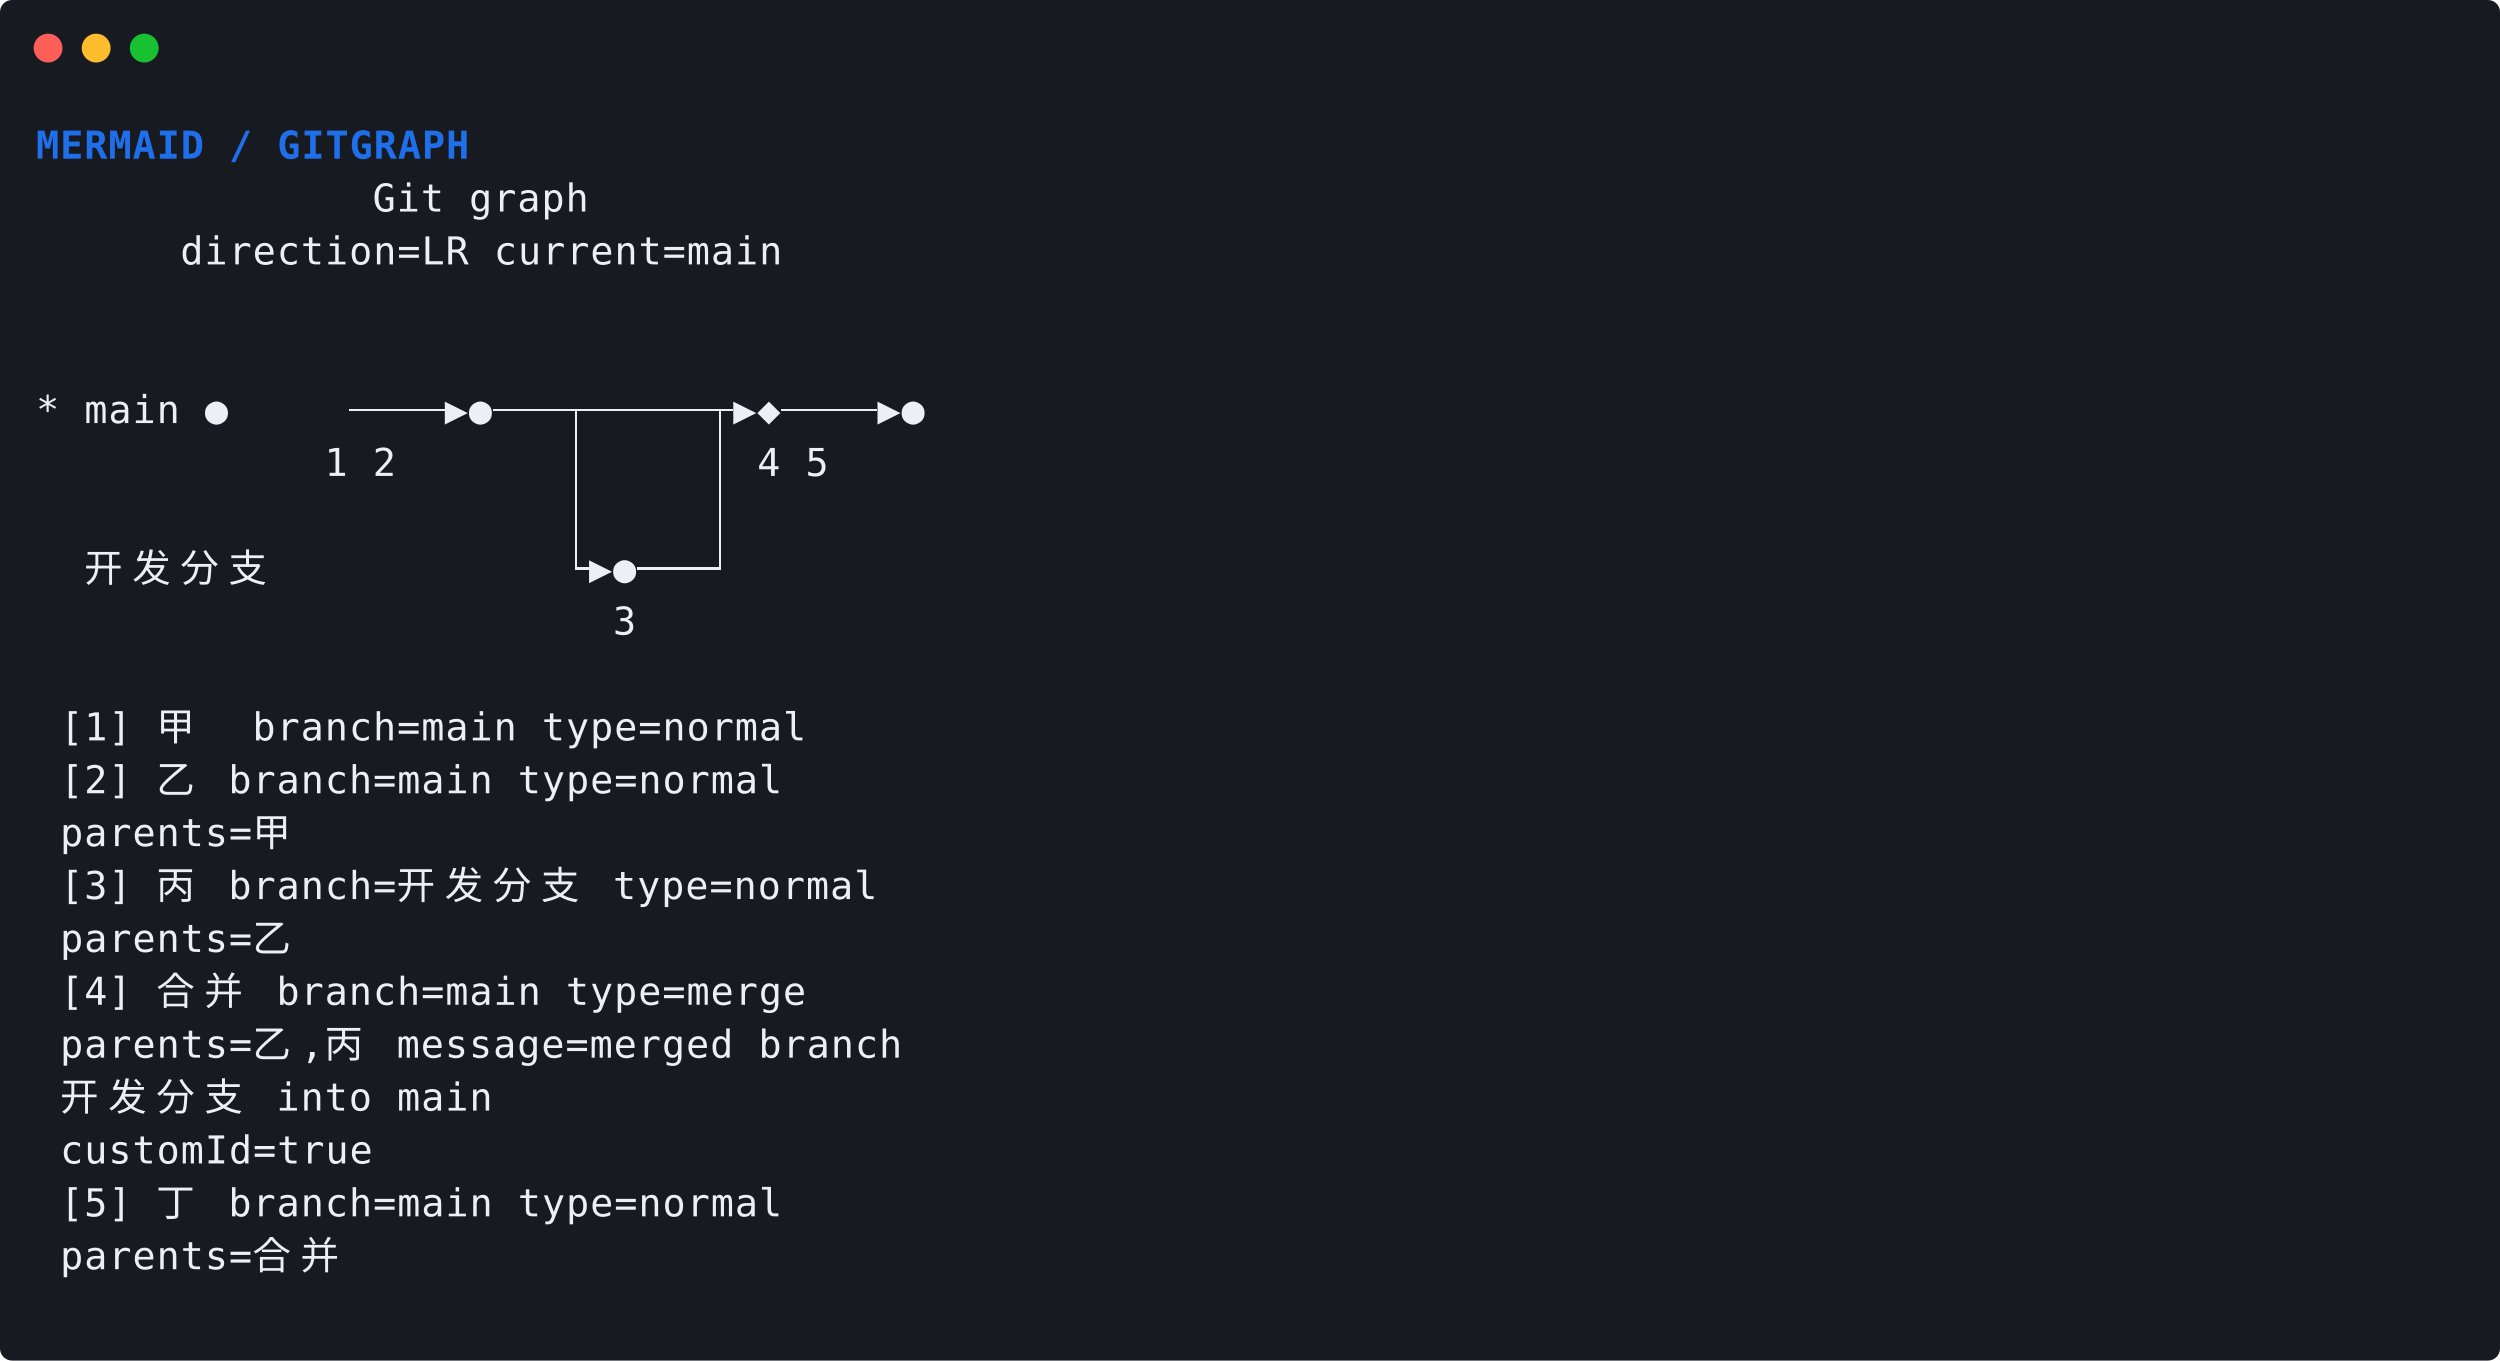
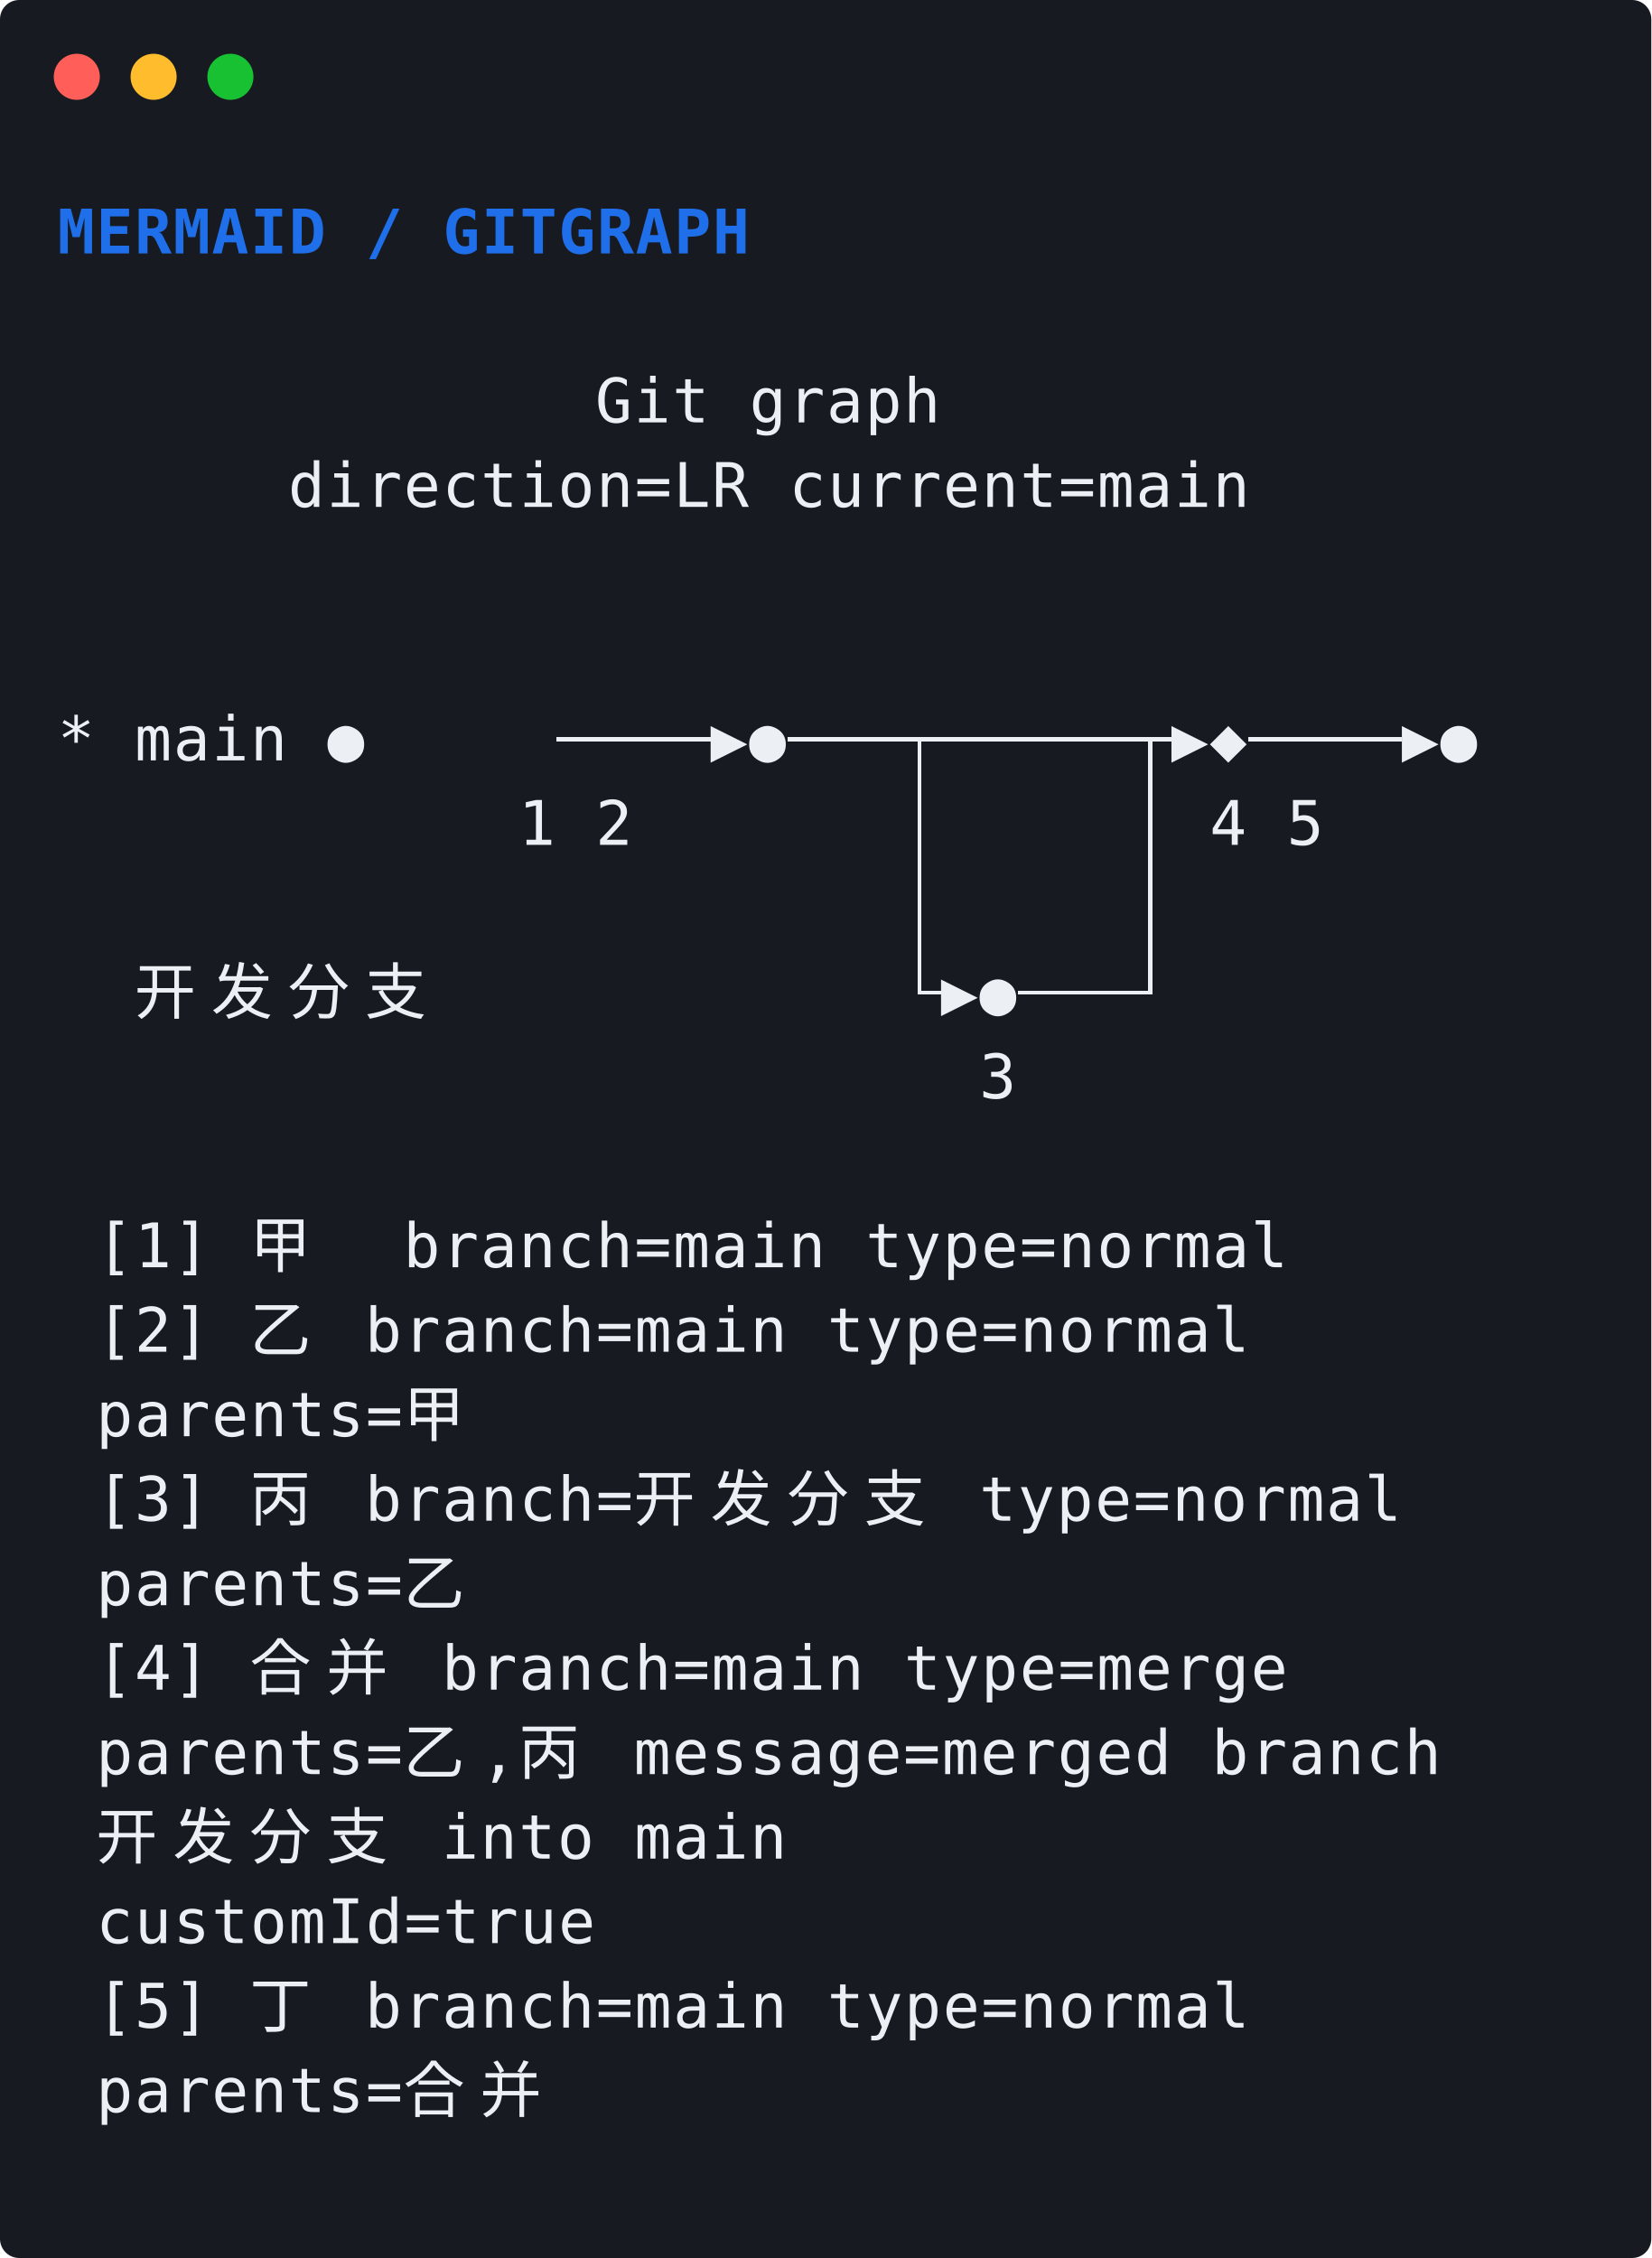
- <svg xmlns="http://www.w3.org/2000/svg" width="1040" height="566" viewBox="0 0 1040 566">
-   <rect width="1040" height="566" rx="5" fill="#171b21" />
+ <svg xmlns="http://www.w3.org/2000/svg" width="430" height="588" viewBox="0 0 430 588">
+   <rect width="430" height="588" rx="5" fill="#171b21" />
  <circle cx="20" cy="20" r="6" fill="#ff5f58" />
  <circle cx="40" cy="20" r="6" fill="#ffbd2e" />
  <circle cx="60" cy="20" r="6" fill="#18c132" />
-   <svg x="15" y="50" width="1000" height="506" viewBox="0 0 1000 506" overflow="hidden">
+   <svg x="15" y="50" width="390" height="528" viewBox="0 0 390 528" overflow="hidden">
    <style>.s0{fill:#1f6feb;font-weight:700}text{white-space:pre;font-kerning:none;font-variant-ligatures:none;font-synthesis:none;font-optical-sizing:none;-webkit-font-smoothing:antialiased;text-rendering:optimizeLegibility;text-decoration-skip-ink:none;text-decoration-thickness:1px;text-underline-offset:2px;letter-spacing:0.4px}</style>
    <g font-family="'JetBrains Mono','Fira Code','SF Mono',Menlo,Consolas,'DejaVu Sans Mono','Liberation Mono','Symbols Nerd Font Mono','Symbols Nerd Font','Powerline Symbols','Apple Symbols','Segoe UI Symbol','Noto Sans Symbols 2','Noto Sans Symbols','Apple Color Emoji','Segoe UI Emoji','Noto Color Emoji',monospace" font-size="16" fill="#eceff4" shape-rendering="crispEdges">
      <defs>
        <g id="c">
          <rect width="10" height="22" fill="#6a737d" />
        </g>
      </defs>
      <g class="r">
        <g transform="translate(0 0)">
          <g transform="translate(0 0)">
            <text y="16" class="s0">MERMAID / GITGRAPH</text>
          </g>
-           <g transform="translate(0 22)">
+           <g transform="translate(0 44)">
            <text x="140" y="16">Git graph</text>
          </g>
-           <g transform="translate(0 44)">
+           <g transform="translate(0 66)">
            <text x="60" y="16">direction=LR  current=main</text>
          </g>
-           <g transform="translate(0 110)">
+           <g transform="translate(0 132)">
            <path d="M130 10h40v1H130M190 10h30v1H190M220 10h10v1H220M224 10h1v12H224M230 10h50v1H230M280 10h10v1H280M284 10h1v12H284M310 10h40v1H310" />
            <text y="16">* main      ●</text>
            <text x="170" y="16">▶●</text>
            <text x="290" y="16">▶◆</text>
            <text x="350" y="16">▶●</text>
          </g>
-           <g transform="translate(0 132)">
+           <g transform="translate(0 154)">
            <path d="M224 0h1v22H224M284 0h1v22H284" />
            <text x="120" y="16">1     2</text>
            <text x="300" y="16">4     5</text>
          </g>
-           <g transform="translate(0 154)">
+           <g transform="translate(0 176)">
            <path d="M224 0h1v22H224M284 0h1v22H284" />
          </g>
-           <g transform="translate(0 176)">
+           <g transform="translate(0 198)">
            <path d="M224 10h6v1H224M224 0h1v11H224M250 10h30v1H250M280 10h5v1H280M284 0h1v11H284" />
            <text x="20" y="16">开</text>
            <text x="40" y="16">发</text>
            <text x="60" y="16">分</text>
            <text x="80" y="16">支</text>
            <text x="230" y="16">▶●</text>
          </g>
-           <g transform="translate(0 198)">
+           <g transform="translate(0 220)">
            <text x="240" y="16">3</text>
          </g>
-           <g transform="translate(0 242)">
+           <g transform="translate(0 264)">
            <text x="10" y="16">[1]</text>
            <text x="50" y="16">甲</text>
            <text x="90" y="16">branch=main  type=normal</text>
          </g>
-           <g transform="translate(0 264)">
+           <g transform="translate(0 286)">
            <text x="10" y="16">[2]</text>
            <text x="50" y="16">乙</text>
            <text x="80" y="16">branch=main type=normal</text>
          </g>
-           <g transform="translate(0 286)">
+           <g transform="translate(0 308)">
            <text x="10" y="16">parents=</text>
            <text x="90" y="16">甲</text>
          </g>
-           <g transform="translate(0 308)">
+           <g transform="translate(0 330)">
            <text x="10" y="16">[3]</text>
            <text x="50" y="16">丙</text>
            <text x="80" y="16">branch=</text>
            <text x="150" y="16">开</text>
            <text x="170" y="16">发</text>
            <text x="190" y="16">分</text>
            <text x="210" y="16">支</text>
            <text x="240" y="16">type=normal</text>
          </g>
-           <g transform="translate(0 330)">
+           <g transform="translate(0 352)">
            <text x="10" y="16">parents=</text>
            <text x="90" y="16">乙</text>
          </g>
-           <g transform="translate(0 352)">
+           <g transform="translate(0 374)">
            <text x="10" y="16">[4]</text>
            <text x="50" y="16">合</text>
            <text x="70" y="16">并</text>
            <text x="100" y="16">branch=main type=merge</text>
          </g>
-           <g transform="translate(0 374)">
+           <g transform="translate(0 396)">
            <text x="10" y="16">parents=</text>
            <text x="90" y="16">乙</text>
            <text x="110" y="16">,</text>
            <text x="120" y="16">丙</text>
            <text x="150" y="16">message=merged branch</text>
          </g>
-           <g transform="translate(0 396)">
+           <g transform="translate(0 418)">
            <text x="10" y="16">开</text>
            <text x="30" y="16">发</text>
            <text x="50" y="16">分</text>
            <text x="70" y="16">支</text>
            <text x="100" y="16">into main</text>
          </g>
-           <g transform="translate(0 418)">
+           <g transform="translate(0 440)">
            <text x="10" y="16">customId=true</text>
          </g>
-           <g transform="translate(0 440)">
+           <g transform="translate(0 462)">
            <text x="10" y="16">[5]</text>
            <text x="50" y="16">丁</text>
            <text x="80" y="16">branch=main type=normal</text>
          </g>
-           <g transform="translate(0 462)">
+           <g transform="translate(0 484)">
            <text x="10" y="16">parents=</text>
            <text x="90" y="16">合</text>
            <text x="110" y="16">并</text>
          </g>
        </g>
      </g>
    </g>
  </svg>
</svg>
